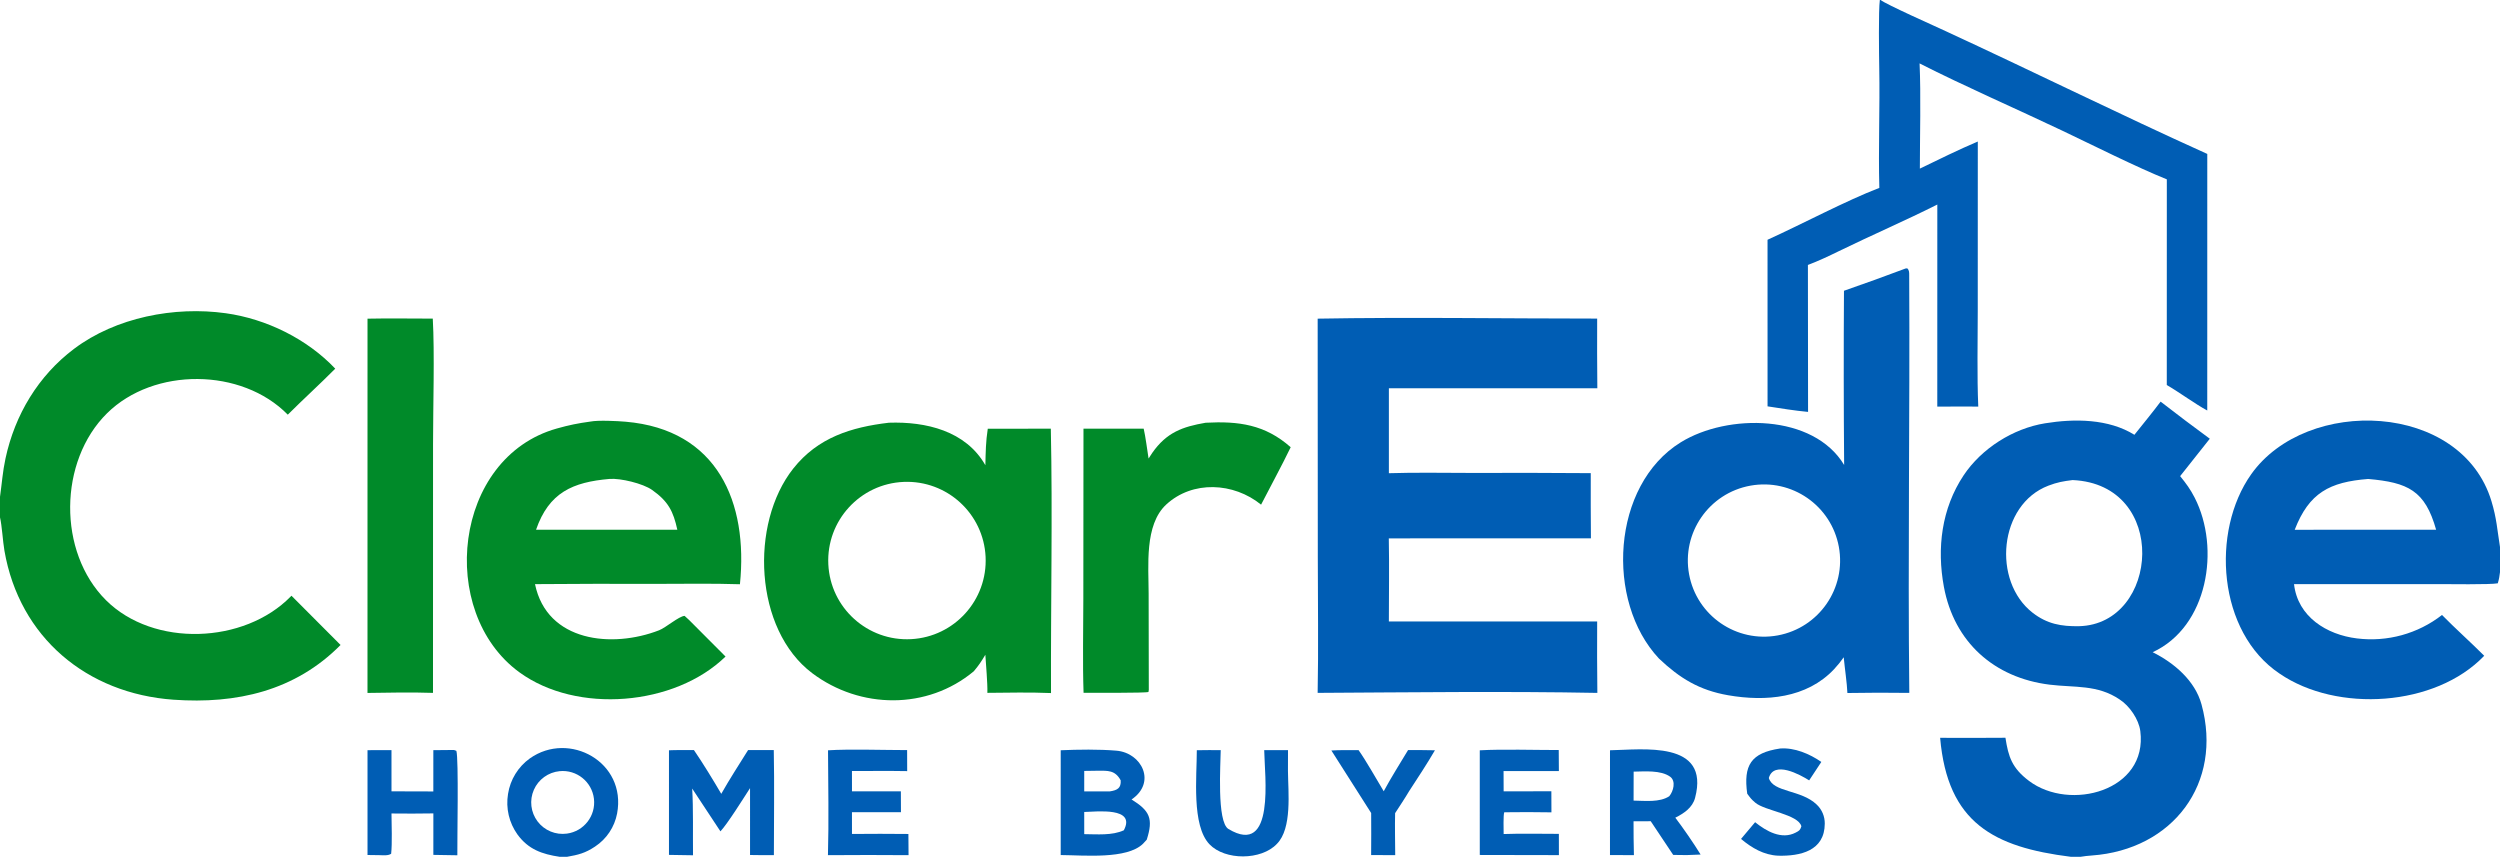
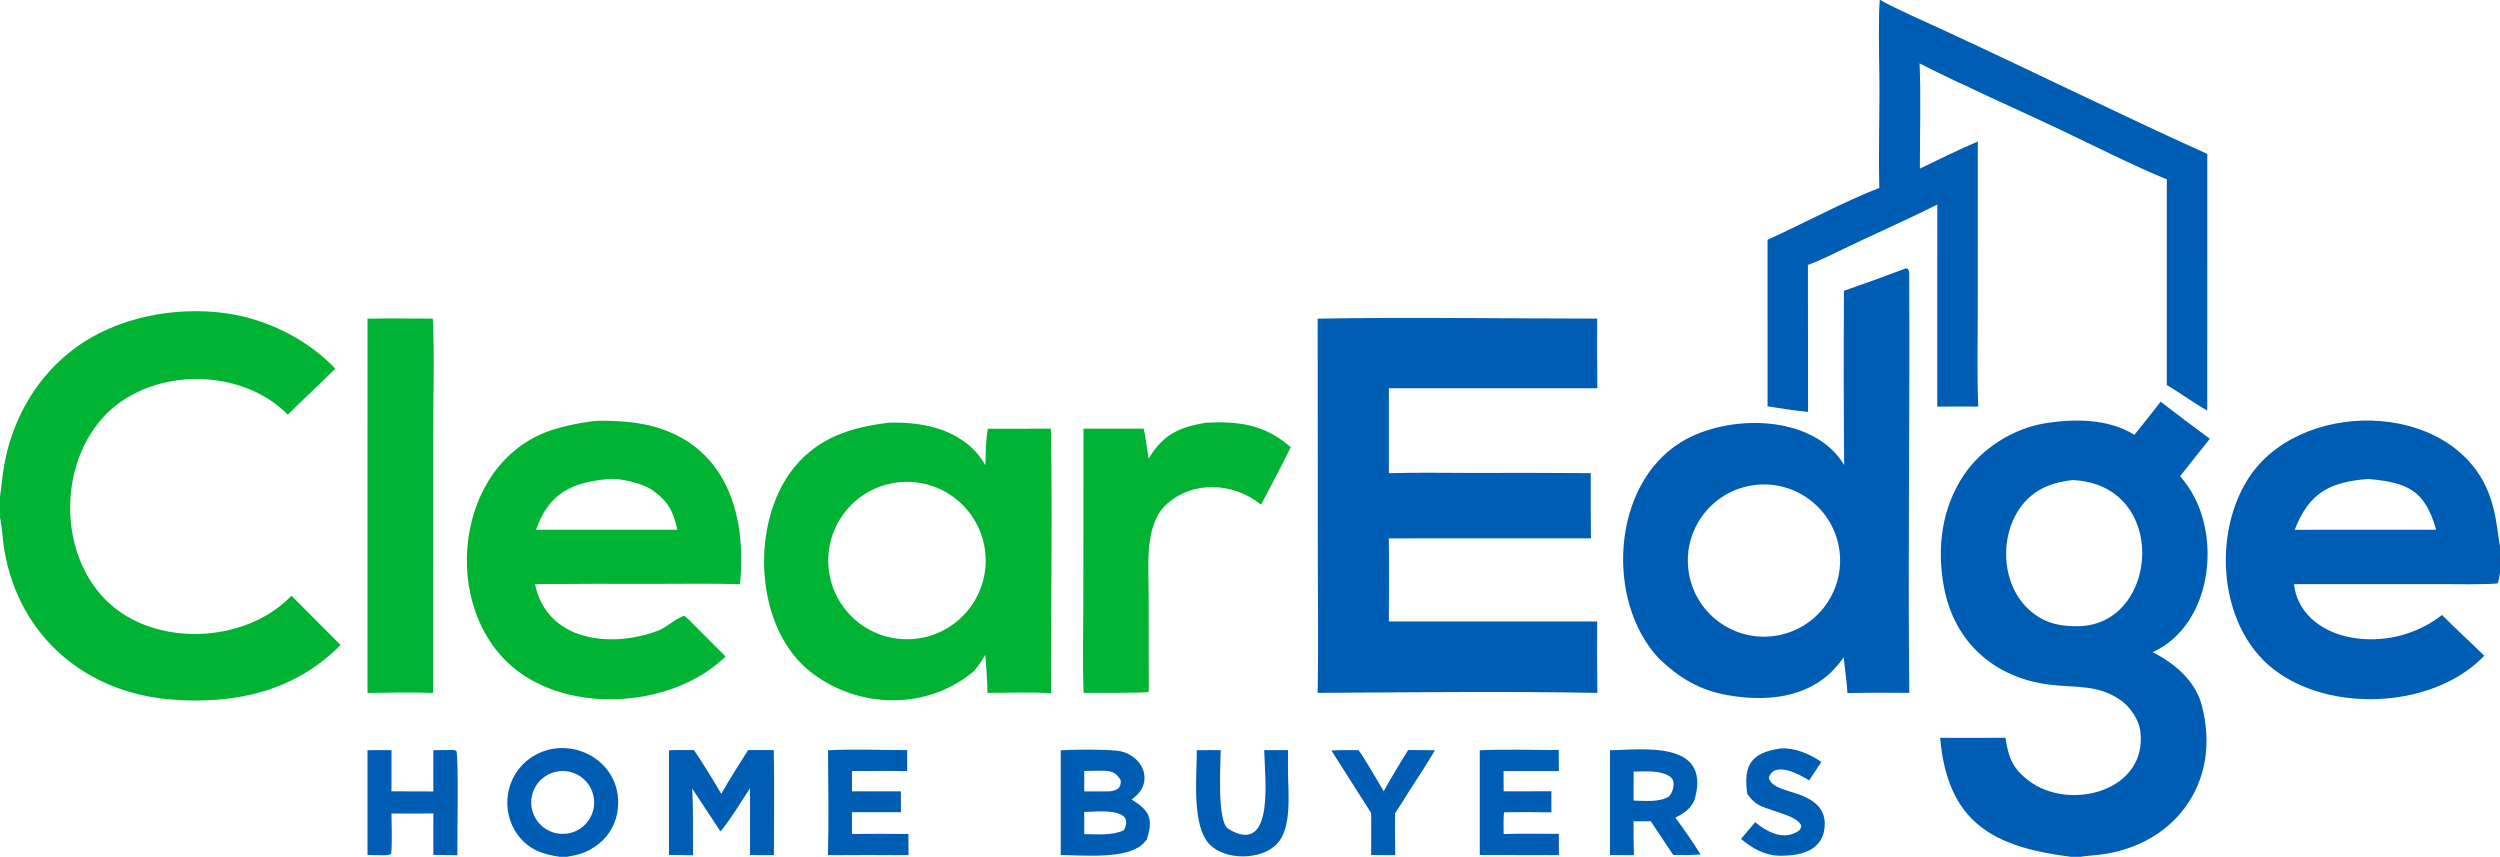
<svg xmlns="http://www.w3.org/2000/svg" width="1634" height="560" viewBox="0 0 1634 560">
  <path fill="#005db4" d="m1245.56 175.457 1.06-.038c1.32 1.311 1.22 2.672 1.23 4.593.51 90.897-.93 181.989.07 272.867-13.48-.192-26.98-.168-40.46.072-.27-6.562-1.75-16.32-2.4-23.364a68.6 68.6 0 0 1-6.31 7.802c-17.92 19.064-44.8 21.261-69.18 17.033-18.95-3.284-31.65-11.105-45.28-24-35.13-37.407-31.05-113.321 14.23-141.315 30.66-18.947 86.73-18.658 106.81 14.793-.31-37.952-.35-75.906-.11-113.859 13.51-4.68 26.96-9.542 40.34-14.584m-83.55 239.833c26.97-5.007 44.81-30.903 39.86-57.885s-30.81-44.866-57.81-39.977c-27.08 4.904-45.04 30.858-40.07 57.924 4.96 27.066 30.96 44.961 58.02 39.938" />
-   <path fill="#008a29" d="M581.006 276.286c24.077-.811 50.209 5.243 63.031 27.78.204-8.588.261-15.372 1.569-23.834l41.212-.051c1.201 55.924-.1 116.483.124 172.801-13.778-.572-27.79-.27-41.594-.136.174-6.647-.917-17.817-1.321-24.9-2.754 4.59-4.108 6.676-7.522 10.768-30.39 25.401-74.316 24.853-105.62 1.287-37.974-28.587-40.967-97.71-12.397-133.774 16.083-20.301 37.92-27.043 62.518-29.941m14.566 141.459c28.239-1.53 49.95-25.56 48.612-53.804-1.337-28.245-25.222-50.116-53.48-48.971-28.532 1.155-50.665 25.319-49.315 53.837s25.669 50.483 54.183 48.938" />
+   <path fill="#00b332" d="M581.006 276.286c24.077-.811 50.209 5.243 63.031 27.78.204-8.588.261-15.372 1.569-23.834l41.212-.051c1.201 55.924-.1 116.483.124 172.801-13.778-.572-27.79-.27-41.594-.136.174-6.647-.917-17.817-1.321-24.9-2.754 4.59-4.108 6.676-7.522 10.768-30.39 25.401-74.316 24.853-105.62 1.287-37.974-28.587-40.967-97.71-12.397-133.774 16.083-20.301 37.92-27.043 62.518-29.941m14.566 141.459c28.239-1.53 49.95-25.56 48.612-53.804-1.337-28.245-25.222-50.116-53.48-48.971-28.532 1.155-50.665 25.319-49.315 53.837s25.669 50.483 54.183 48.938" />
  <path fill="#005db4" d="M861.228 208.273c59.703-1.069 122.702-.037 182.682-.046-.08 15.174-.04 30.349.11 45.523l-136.246.009-.002 55.531c17.436-.575 36.814-.181 54.368-.184a6990 6990 0 0 1 77.58.146c-.05 14.207-.01 28.414.11 42.62l-99.562-.023-32.551.049c.359 17.749.049 36.487.043 54.311l136.15-.014c-.1 15.562-.05 31.125.12 46.686-59.073-1.155-123.586-.347-182.818-.019.586-28.978.101-59.601.104-88.683z" />
-   <path fill="#008a29" d="M385.935 275.531c5.073-.992 17.512-.369 22.953.099 60.165 5.166 80.187 52.731 74.733 106.234-17.786-.604-37.283-.239-55.173-.243a6504 6504 0 0 0-78.769.168c7.841 37.867 50.507 42.054 81.11 30.156 4.433-1.724 12.925-9.182 16.657-9.408l3.055 2.804 23.71 23.776c-33.192 32.331-97.199 37.713-134.791 10.259-53.895-39.361-43.181-140.315 24.56-159.311 7.989-2.24 13.581-3.392 21.955-4.534m-35.579 70.708 45.777.004 46.566-.013c-2.621-12.019-5.902-18.509-16.467-25.991-6.014-4.259-20.706-7.774-27.82-7.21-24.054 2.073-39.617 8.834-48.056 33.21" />
-   <path fill="#008a29" d="M788.048 276.3c21.508-1.139 38.817 1.168 55.547 16.005-5.749 11.953-13.211 25.545-19.349 37.539-17.936-14.574-44.813-15.981-62.033-.048-14.308 13.24-11.474 40.309-11.463 58.117l.103 62.999-.221 1.35c-1.454.78-37.859.523-42.414.551-.68-19.488-.149-41.677-.152-61.382l.096-111.232 39.353-.014c1.188 5.079 2.34 14.097 3.193 19.514a67 67 0 0 1 2.432-3.732c9.389-13.378 19.773-17.062 34.908-19.667" />
-   <path fill="#008a29" d="M240.209 208.287c13.8-.313 28.757-.031 42.653-.042 1.263 22.029.177 58.806.176 81.726l-.032 162.901c-14.016-.464-28.796-.201-42.816.034z" />
+   <path fill="#00b332" d="M385.935 275.531c5.073-.992 17.512-.369 22.953.099 60.165 5.166 80.187 52.731 74.733 106.234-17.786-.604-37.283-.239-55.173-.243a6504 6504 0 0 0-78.769.168c7.841 37.867 50.507 42.054 81.11 30.156 4.433-1.724 12.925-9.182 16.657-9.408l3.055 2.804 23.71 23.776c-33.192 32.331-97.199 37.713-134.791 10.259-53.895-39.361-43.181-140.315 24.56-159.311 7.989-2.24 13.581-3.392 21.955-4.534m-35.579 70.708 45.777.004 46.566-.013c-2.621-12.019-5.902-18.509-16.467-25.991-6.014-4.259-20.706-7.774-27.82-7.21-24.054 2.073-39.617 8.834-48.056 33.21" />
+   <path fill="#00b332" d="M788.048 276.3c21.508-1.139 38.817 1.168 55.547 16.005-5.749 11.953-13.211 25.545-19.349 37.539-17.936-14.574-44.813-15.981-62.033-.048-14.308 13.24-11.474 40.309-11.463 58.117l.103 62.999-.221 1.35c-1.454.78-37.859.523-42.414.551-.68-19.488-.149-41.677-.152-61.382l.096-111.232 39.353-.014c1.188 5.079 2.34 14.097 3.193 19.514a67 67 0 0 1 2.432-3.732c9.389-13.378 19.773-17.062 34.908-19.667" />
+   <path fill="#00b332" d="M240.209 208.287c13.8-.313 28.757-.031 42.653-.042 1.263 22.029.177 58.806.176 81.726l-.032 162.901c-14.016-.464-28.796-.201-42.816.034z" />
  <path fill="#005db4" d="M693.281 490.372c11.352-.507 25.119-.692 36.385.265 16.728 1.421 26.282 20.852 9.922 31.896 11.937 7.406 14.327 12.524 9.924 26.288a40 40 0 0 1-2.444 2.653c-10.57 10.323-38.557 7.485-53.793 7.39zm15.374 54.824c8.509.062 18.212 1.001 25.878-2.521 8.135-15.383-17.856-12.142-25.886-11.966zm-.003-41.318-.004 13.364 16.798.001c4.968-.758 7.359-2.23 7.038-7.217-3.672-6.751-8.419-6.283-15.052-6.275z" />
  <path fill="#005db4" d="M1052.29 490.376c21.02-.345 65.6-6.742 55.61 31.115-1.68 6.375-7.26 10.126-12.92 12.949 5.09 6.668 12.26 17.098 16.54 24.095l-8.76.331c-2.94.04-6.19-.068-9.16-.106l-14.68-22.01-11.24.052c-.02 7.375.06 14.751.25 22.124l-15.65-.069zm15.42 32.901c7.63.108 16.99 1.282 23.29-2.844 2.76-3.236 4.54-9.947.59-12.786-6.12-4.393-16.66-3.415-23.84-3.305z" />
  <path fill="#005db4" d="m488.945 490.259 16.791-.017c.468 22.259.06 46.282.079 68.671-4.972.111-10.563-.054-15.588-.084l.004-27.148-.005-16.558c-4.128 6.37-14.649 23.239-19.35 28.25l-18.46-27.971c.793 13.143.389 30.07.537 43.605l-15.715-.253.002-68.36c4.76-.242 11.424-.098 16.319-.129 5.753 8.381 12.769 19.867 17.858 28.591 5.396-9.535 11.696-19.268 17.528-28.597" />
  <path fill="#005db4" d="M295.222 490.198c1.499-.07 1.68-.042 3.064.538 1.581 5.337.499 58.744.633 68.27l-15.683-.256.012-27.111q-13.684.23-27.369.055c.066 7.067.518 19.728-.223 26.314-1.942 1.391-5.3.965-7.824.923l-7.625-.102.002-68.514 15.664-.046.01 26.943q13.67-.035 27.34.08l.008-26.982z" />
  <path fill="#005db4" d="M541.196 490.4c13.815-.904 37.153-.138 51.699-.139l.042 13.739c-11.838-.208-24.226-.051-36.101-.06l.019 13.288 31.95-.01.06 13.642a2779 2779 0 0 0-32.023.001l.01 14.215q18.439-.183 36.878.01l.105 13.85a3169 3169 0 0 0-52.688.003c.621-22.122.158-46.252.049-68.539" />
  <path fill="#005db4" d="M967.177 490.408c14.559-.848 36.493-.166 51.613-.185l.09 13.742-36.153.013.052 13.231 31.191-.026.05 13.763a946 946 0 0 0-30.84-.046c-.701 1.635-.41 11.738-.399 14.229 11.151-.43 24.759-.116 36.089-.115l.03 13.892-51.715-.102z" />
  <path fill="#005db4" d="m826.287 490.283 15.553-.003-.031 13.68c.117 13.806 2.842 37.44-7.242 47.614-10.164 10.789-33.907 10.921-44.078.221-11.749-12.361-8.226-44.336-8.251-61.446 4.999-.157 10.578-.05 15.628-.067-.08 8.872-2.663 46.908 5.042 51.539 30.817 18.524 23.594-35.161 23.379-51.538" />
  <path fill="#005db4" d="M1163.47 489.222c9.45-.715 19.33 3.506 26.95 8.776l-7.95 12.057c-5.9-3.732-23.13-13.176-26.37-1.533 2.86 9.502 21.07 7.488 31.31 17.366a16.82 16.82 0 0 1 5.26 12.427c-.06 17.934-16.14 21.318-30.45 20.964-9.43-.427-17.28-5.077-24.28-10.959a723 723 0 0 1 9.2-10.926c7.3 5.88 17.31 11.594 26.52 6.79 2.51-1.307 2.89-1.62 3.72-4.104-1.93-7.832-23.9-10.119-30.11-15.44-2.72-2.327-3.12-2.97-5.29-5.889-2.55-18.531 2.4-26.671 21.49-29.529" />
  <path fill="#005db4" d="M920.313 490.248c5.735-.091 11.792.074 17.554.135-5.02 8.655-11.474 18.445-16.937 26.83-2.72 4.635-6.147 9.703-9.084 14.269-.217 8.884.017 18.505.068 27.444l-15.737-.061c.132-9.082.025-18.367.018-27.467l-26.011-40.878c5.479-.355 12.191-.219 17.766-.252 4.836 6.781 11.92 19.401 16.448 26.899 4.734-8.806 10.711-18.283 15.915-26.919" />
  <path fill="#005db4" d="M1412.18 262.506c10.6 8.229 21.32 16.31 32.14 24.241q-9.75 12.172-19.38 24.451c3.88 4.789 6.7 8.577 9.54 14.156 16.84 33.011 8.7 84.244-27.49 100.928 14.13 7.051 27.68 18.648 31.91 34.08 14.16 51.652-18.82 95.037-71.76 98.796-1.84.13-5.5.475-7.24.842h-6.43c-50.2-6.295-80.58-22.037-85.4-77.761 14.15-.003 28.56.136 42.69-.044 1.92 12.501 4.29 19.834 15.43 28.226 26.64 20.06 77.69 6.606 72.72-32.557-.97-7.71-7.08-16.547-13.51-20.685-14.5-9.862-29.51-7.665-45.81-9.689-36.15-4.491-62.36-27.717-69.07-63.985-4.66-25.154-1.54-51.096 12.89-72.798 11.75-17.667 32.42-30.667 53.24-34.041 19.22-3.114 41.47-3.005 58.4 7.517 5.55-7.004 11.82-14.579 17.13-21.677m-53.24 146.769c52.47-1.386 58.91-92.683-4.28-95.503-6.16.755-10.05 1.448-15.82 3.648-32.52 12.393-36.82 62.413-10.37 83.025 9.5 7.403 18.81 9.047 30.47 8.83" />
-   <path fill="#008a29" d="M0 324.729c1.247-8.762 1.71-16.336 3.602-25.122 6.14-28.511 21.387-53.981 44.81-71.618 27.302-20.558 65.681-27.934 99.172-23.257 26.454 3.694 53.089 16.739 71.532 36.225-10.369 10.445-20.893 19.959-31.014 30.075-30.091-30.72-87.564-31.134-118.15-.907-31.667 31.296-32.357 90.638-.683 122.167 31.123 30.979 90.41 28.617 120.746-2.421q.245-.251.487-.505l32.093 32.191c-29.797 30.109-68.104 38.675-109.174 35.777-56.668-4-100.713-40.712-110.526-97.403-1.074-6.206-1.593-16.293-2.895-21.78z" />
+   <path fill="#00b332" d="M0 324.729c1.247-8.762 1.71-16.336 3.602-25.122 6.14-28.511 21.387-53.981 44.81-71.618 27.302-20.558 65.681-27.934 99.172-23.257 26.454 3.694 53.089 16.739 71.532 36.225-10.369 10.445-20.893 19.959-31.014 30.075-30.091-30.72-87.564-31.134-118.15-.907-31.667 31.296-32.357 90.638-.683 122.167 31.123 30.979 90.41 28.617 120.746-2.421q.245-.251.487-.505l32.093 32.191c-29.797 30.109-68.104 38.675-109.174 35.777-56.668-4-100.713-40.712-110.526-97.403-1.074-6.206-1.593-16.293-2.895-21.78z" />
  <path fill="#005db4" d="M1623.68 428.62c-31.91 33.409-96.22 37.336-133.71 11.671-40.52-27.084-45.06-92.954-18.59-130.314 36.22-51.104 137.37-47.38 157.03 17.587 3.48 11.507 3.73 18.516 5.59 29.972v16.439c-.39 2.966-.57 4.347-1.45 7.275-4.62.941-32.76.524-39.72.518l-93.45.014c2.39 21.287 21.31 33.07 41.1 35.486a75.28 75.28 0 0 0 55.61-15.319c8.52 8.704 18.63 17.667 27.59 26.671m-123.86-82.358 45.22-.026 47.21-.003c-7.23-25.653-18.38-30.888-44.41-33.178-25.2 1.974-38.66 9.017-48.02 33.207" />
  <path fill="#005db4" d="M1228.66 0h.53c2.74 2.496 37.54 18.064 42.94 20.555 56.78 26.239 113.61 54.35 170.55 80.054l-.02 167.699c-7.89-4.246-17.91-11.698-26.45-16.651l.03-134.434c-19.58-7.874-48.43-22.349-68.13-31.726-30.22-14.389-63.93-29.016-93.48-44.061.94 20.749.2 47.55.19 68.769 12.24-5.93 25.42-12.425 37.87-17.704l-.03 110.095c-.01 20.032-.53 43.372.34 63.144-8.87-.087-17.9.013-26.79.025l.02-132.078c-21.06 10.589-42.99 20.043-64.2 30.397-6.55 3.201-13.57 6.537-20.38 9.086l.1 96.055c-8.84-.832-17.7-2.29-26.48-3.635l-.01-108.882c22-9.933 51.67-25.739 73.08-33.899-.71-25.398.42-52.684-.06-78.317-.15-8.604-.55-37.818.38-44.492" />
  <path fill="#005db4" d="M365.747 560c-11.406-1.733-20.345-4.764-27.521-14.568a35.52 35.52 0 0 1-6.174-26.538 35.19 35.19 0 0 1 14.26-23.197c25.628-18.161 63.343 2.334 57.025 36.001a33.32 33.32 0 0 1-14.44 21.638c-6.325 4.233-10.92 5.393-18.228 6.664zm4.805-15.155c11.105-1.504 18.958-11.626 17.653-22.754s-11.286-19.161-22.438-18.056a20.549 20.549 0 1 0 4.785 40.81" />
</svg>
